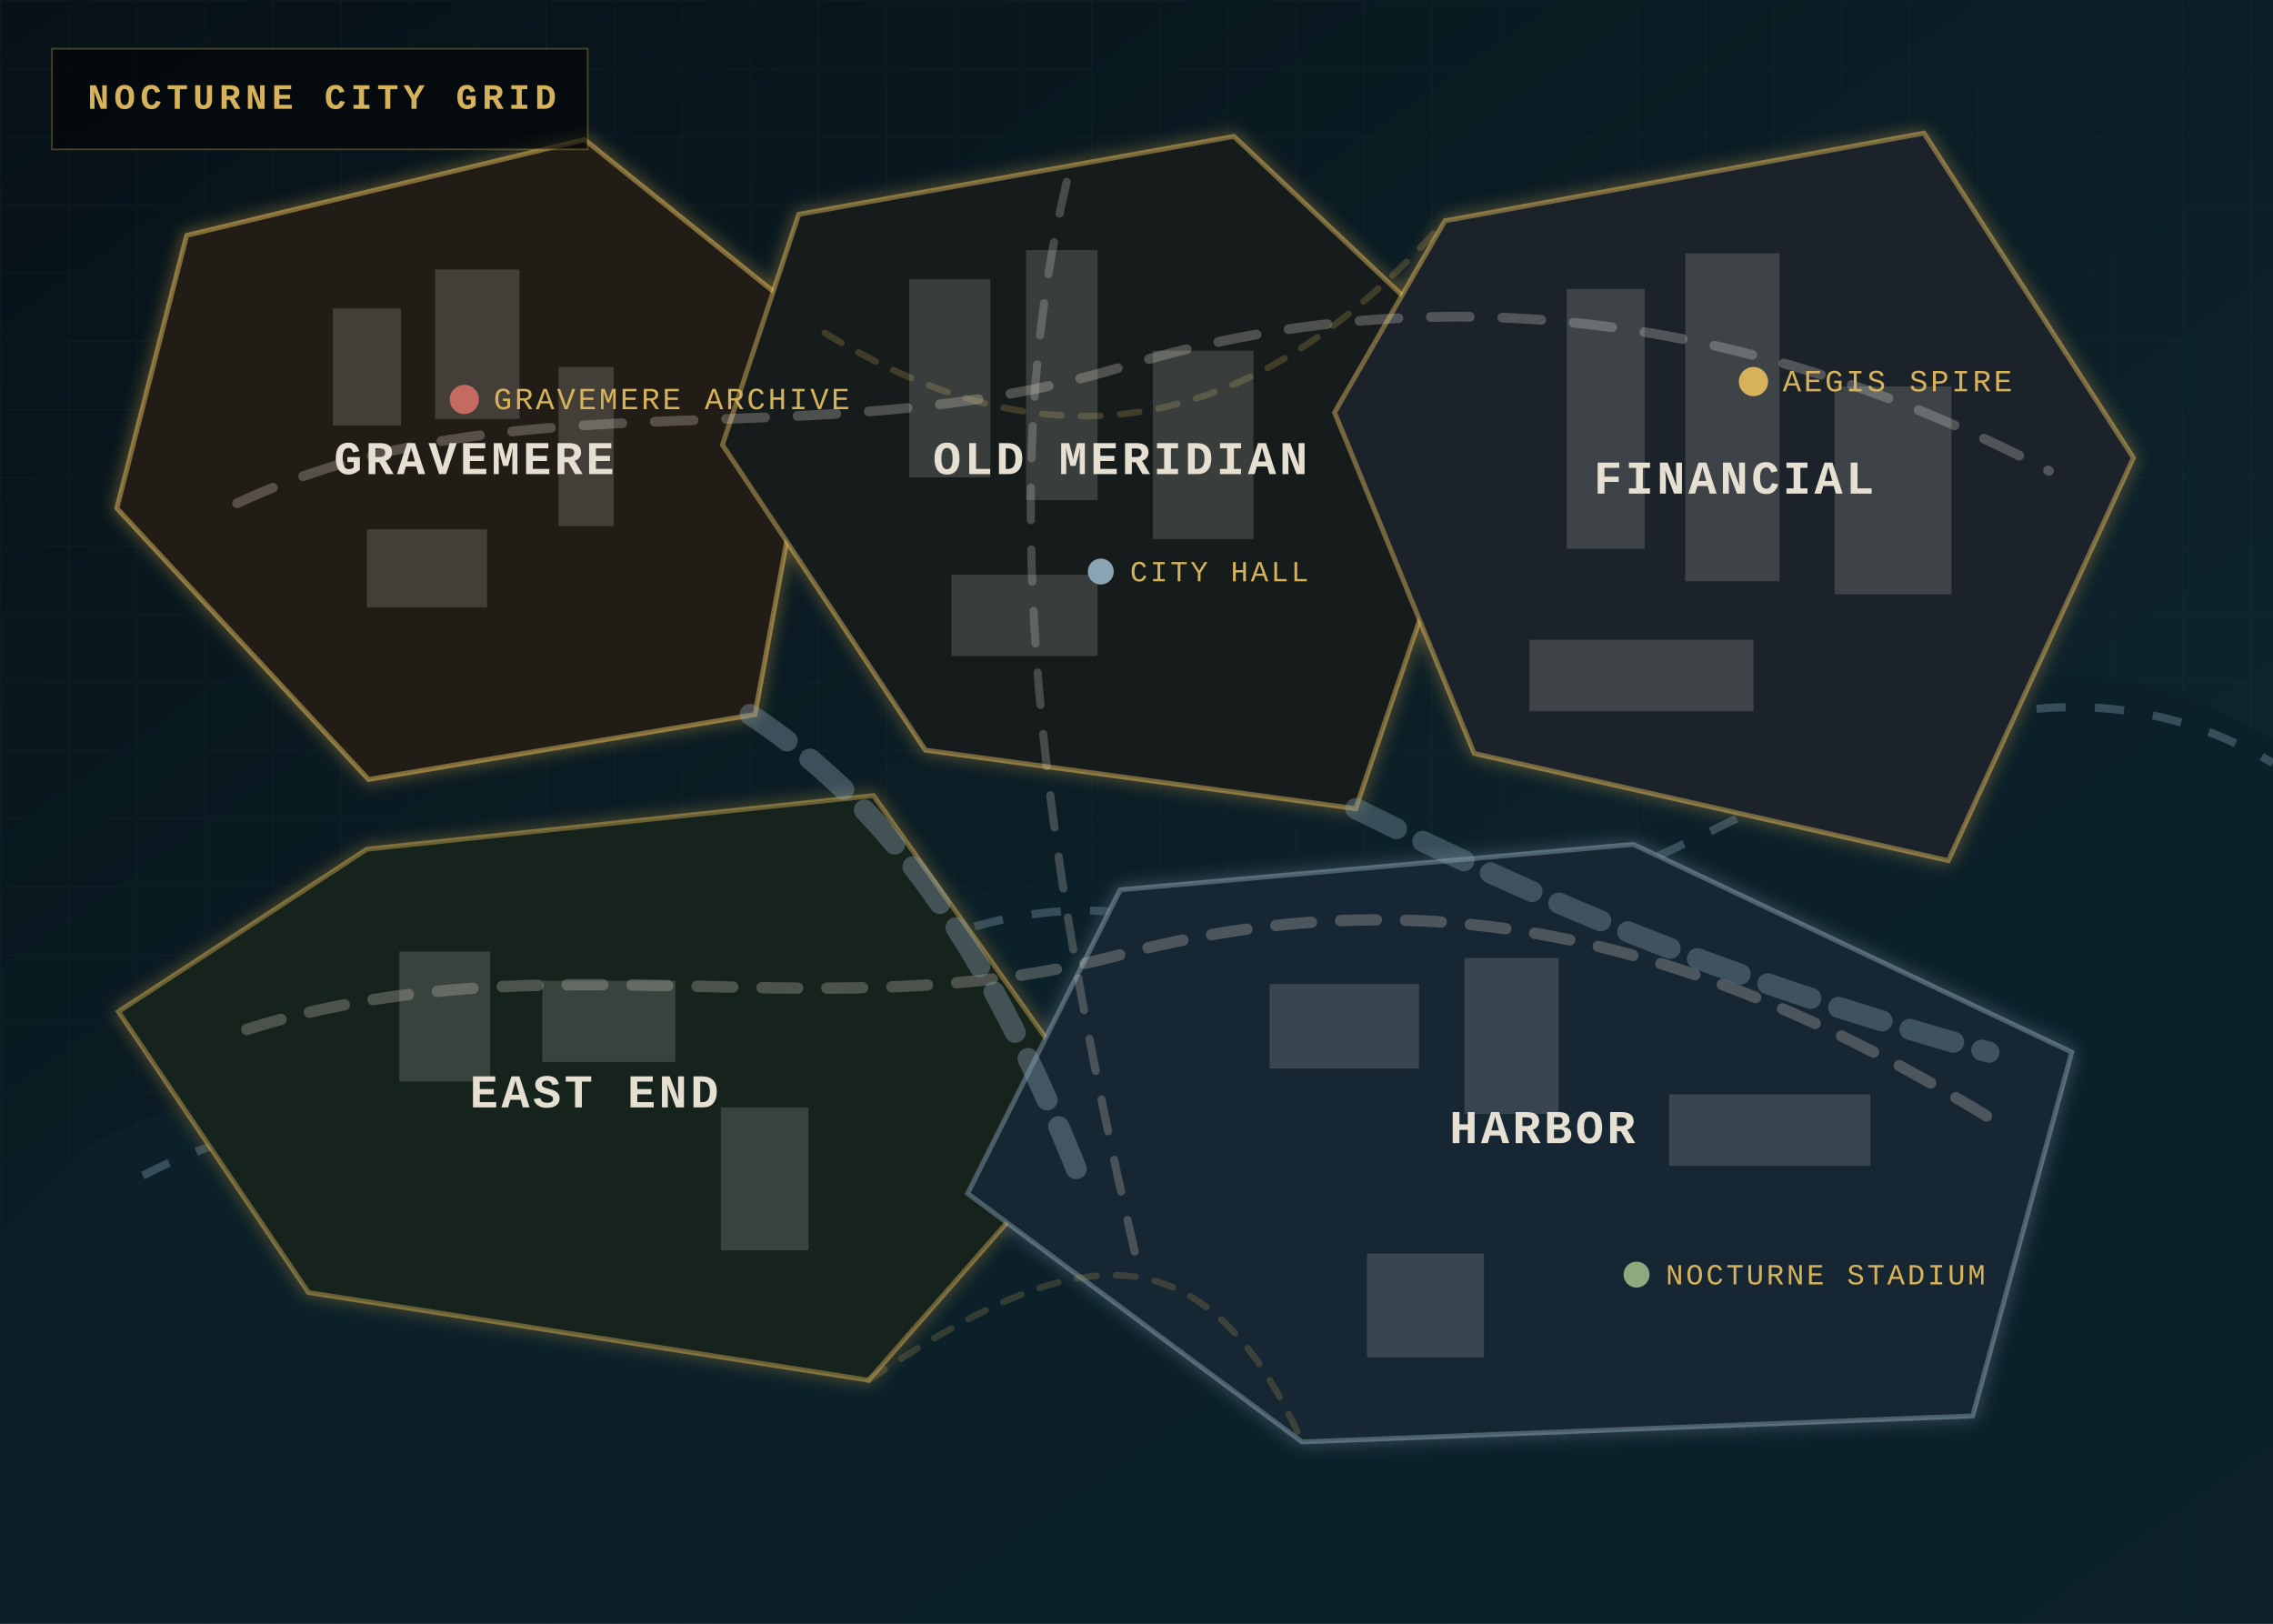
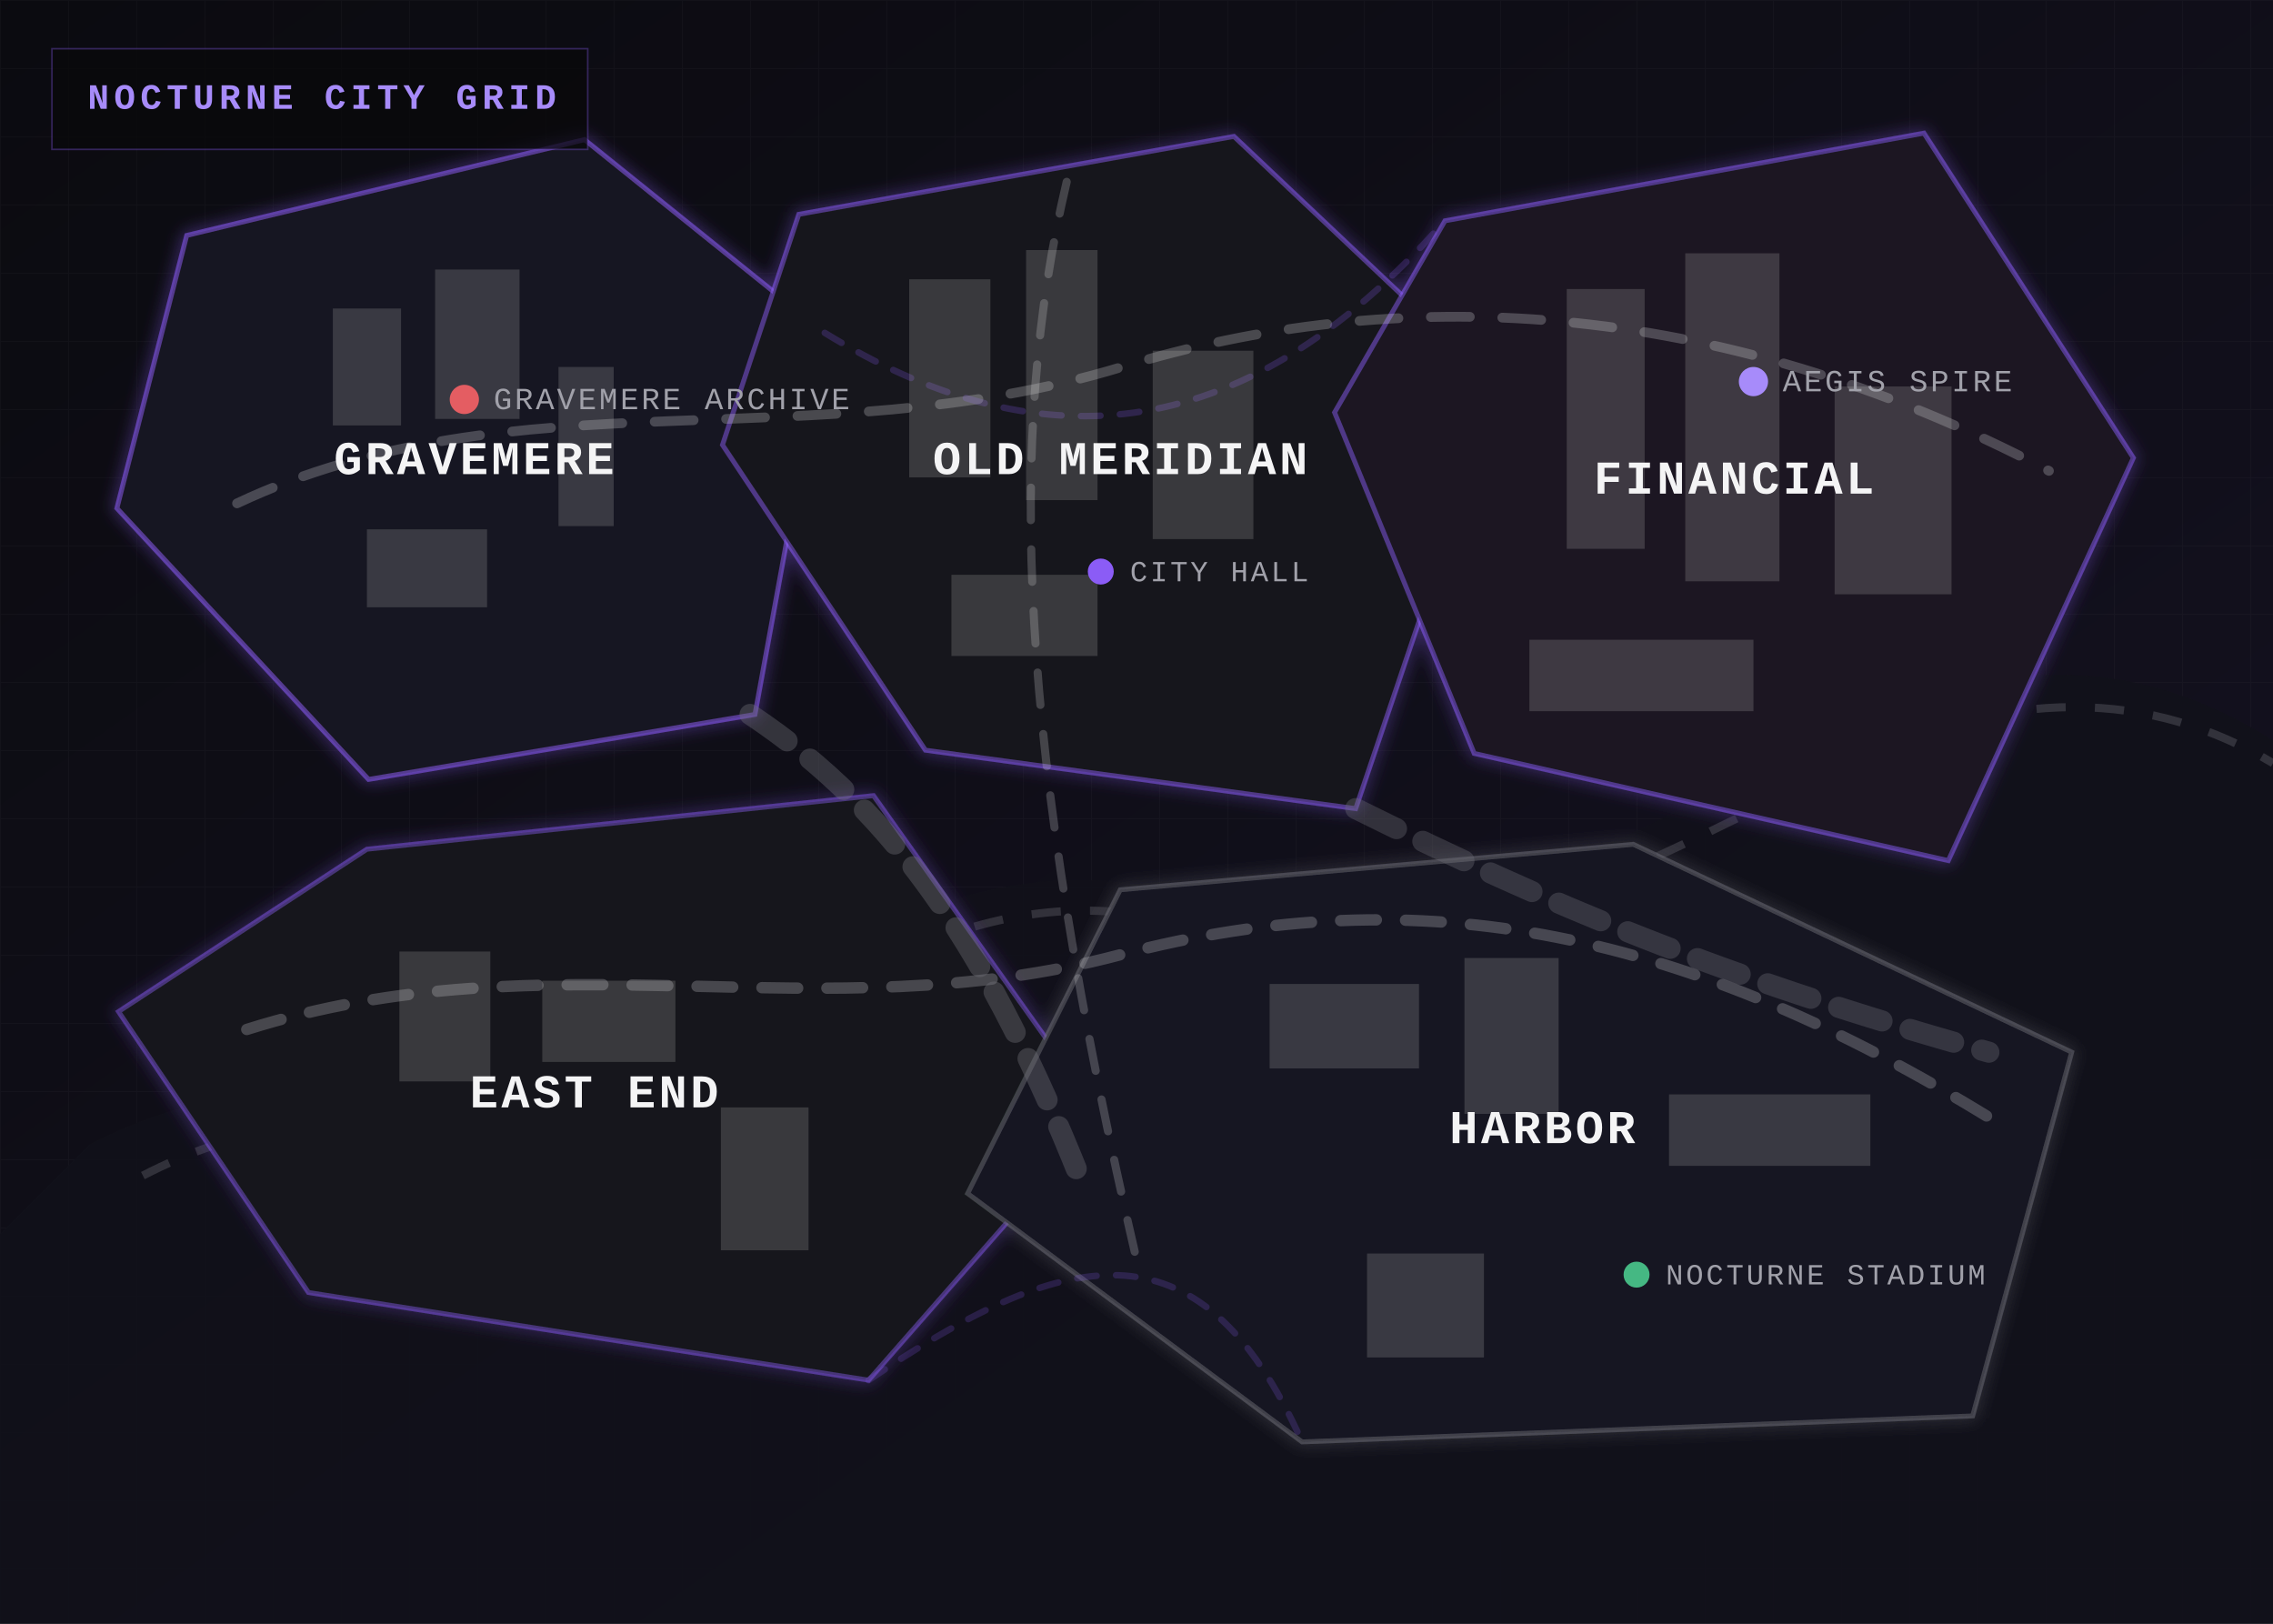
<svg xmlns="http://www.w3.org/2000/svg" viewBox="0 0 1400 1000">
  <defs>
    <linearGradient id="water" x1="0" y1="0" x2="1" y2="1">
-       <stop offset="0" stop-color="#071218" />
-       <stop offset="1" stop-color="#102b35" />
+       <stop offset="0" stop-color="#0b0b10" />
+       <stop offset="1" stop-color="#151222" />
    </linearGradient>
    <linearGradient id="land" x1="0" y1="0" x2="1" y2="1">
-       <stop offset="0" stop-color="#15181b" />
-       <stop offset="1" stop-color="#0a0c0f" />
+       <stop offset="0" stop-color="#18181c" />
+       <stop offset="1" stop-color="#0d0d11" />
    </linearGradient>
    <pattern id="grid" width="42" height="42" patternUnits="userSpaceOnUse">
-       <path d="M42 0H0v42" fill="none" stroke="#5f7f92" stroke-opacity=".12" stroke-width="1" />
+       <path d="M42 0H0v42" fill="none" stroke="#71717a" stroke-opacity=".12" stroke-width="1" />
    </pattern>
    <filter id="glow">
      <feGaussianBlur stdDeviation="5" result="blur" />
      <feMerge>
        <feMergeNode in="blur" />
        <feMergeNode in="SourceGraphic" />
      </feMerge>
    </filter>
  </defs>
  <rect width="1400" height="1000" fill="url(#water)" />
  <rect width="1400" height="1000" fill="url(#grid)" opacity=".55" />
-   <path d="M55 705 C175 642 283 689 397 641 C520 589 598 515 738 552 C875 589 980 527 1114 458 C1242 392 1330 412 1400 456 L1400 1000 L0 1000 L0 760 Z" fill="#0b2029" opacity=".9" />
-   <path d="M88 724 C202 665 295 701 406 657 C528 608 604 535 735 570 C872 607 988 545 1126 476 C1238 420 1326 426 1400 470" fill="none" stroke="#8ba4b4" stroke-opacity=".35" stroke-width="5" stroke-dasharray="18 18" />
+   <path d="M55 705 C175 642 283 689 397 641 C520 589 598 515 738 552 C875 589 980 527 1114 458 C1242 392 1330 412 1400 456 L1400 1000 L0 1000 L0 760 Z" fill="#111119" opacity=".9" />
+   <path d="M88 724 C202 665 295 701 406 657 C528 608 604 535 735 570 C872 607 988 545 1126 476 C1238 420 1326 426 1400 470" fill="none" stroke="#71717a" stroke-opacity=".35" stroke-width="5" stroke-dasharray="18 18" />
  <g id="districts" filter="url(#glow)">
-     <path id="gravemere" d="M115 145 L360 86 L508 205 L465 440 L227 480 L72 313 Z" fill="#211d18" stroke="#d6b35a" stroke-opacity=".52" stroke-width="3" />
-     <path id="old-meridian" d="M492 132 L760 84 L923 238 L835 498 L570 462 L445 274 Z" fill="#191d1f" stroke="#d6b35a" stroke-opacity=".48" stroke-width="3" />
-     <path id="financial" d="M890 136 L1185 82 L1314 282 L1200 530 L908 464 L822 254 Z" fill="#1a2229" stroke="#d6b35a" stroke-opacity=".48" stroke-width="3" />
-     <path id="east-end" d="M226 523 L538 490 L678 687 L535 850 L190 796 L73 623 Z" fill="#17211c" stroke="#d6b35a" stroke-opacity=".42" stroke-width="3" />
-     <path id="harbor" d="M690 548 L1006 520 L1276 648 L1215 872 L802 888 L596 735 Z" fill="#152630" stroke="#8ba4b4" stroke-opacity=".46" stroke-width="3" />
+     <path id="gravemere" d="M115 145 L360 86 L508 205 L465 440 L227 480 L72 313 Z" fill="#191622" stroke="#8b5cf6" stroke-opacity=".52" stroke-width="3" />
+     <path id="old-meridian" d="M492 132 L760 84 L923 238 L835 498 L570 462 L445 274 Z" fill="#18181c" stroke="#8b5cf6" stroke-opacity=".48" stroke-width="3" />
+     <path id="financial" d="M890 136 L1185 82 L1314 282 L1200 530 L908 464 L822 254 Z" fill="#1a1822" stroke="#8b5cf6" stroke-opacity=".48" stroke-width="3" />
+     <path id="east-end" d="M226 523 L538 490 L678 687 L535 850 L190 796 L73 623 Z" fill="#17191d" stroke="#8b5cf6" stroke-opacity=".42" stroke-width="3" />
+     <path id="harbor" d="M690 548 L1006 520 L1276 648 L1215 872 L802 888 L596 735 Z" fill="#151521" stroke="#71717a" stroke-opacity=".46" stroke-width="3" />
  </g>
  <g id="roads" fill="none" stroke-linecap="round">
-     <path d="M146 310 C318 229 500 284 691 226 C858 175 1055 181 1262 290" stroke="#e6e0d3" stroke-opacity=".27" stroke-width="6" stroke-dasharray="24 20" />
-     <path d="M152 634 C339 575 505 637 690 588 C876 539 1040 574 1228 690" stroke="#e6e0d3" stroke-opacity=".26" stroke-width="7" stroke-dasharray="22 18" />
-     <path d="M657 112 C620 268 626 459 701 780" stroke="#e6e0d3" stroke-opacity=".24" stroke-width="5" stroke-dasharray="20 18" />
-     <path d="M462 440 C554 501 611 590 665 725" stroke="#8ba4b4" stroke-opacity=".38" stroke-width="13" stroke-dasharray="28 18" />
-     <path d="M835 498 C954 557 1060 602 1225 648" stroke="#8ba4b4" stroke-opacity=".35" stroke-width="13" stroke-dasharray="28 18" />
-     <path d="M508 205 C635 283 762 281 890 136" stroke="#d6b35a" stroke-opacity=".22" stroke-width="4" stroke-dasharray="12 12" />
-     <path d="M535 850 C653 770 738 745 802 888" stroke="#d6b35a" stroke-opacity=".2" stroke-width="4" stroke-dasharray="12 12" />
+     <path d="M146 310 C318 229 500 284 691 226 C858 175 1055 181 1262 290" stroke="#d4d4d8" stroke-opacity=".27" stroke-width="6" stroke-dasharray="24 20" />
+     <path d="M152 634 C339 575 505 637 690 588 C876 539 1040 574 1228 690" stroke="#d4d4d8" stroke-opacity=".26" stroke-width="7" stroke-dasharray="22 18" />
+     <path d="M657 112 C620 268 626 459 701 780" stroke="#d4d4d8" stroke-opacity=".24" stroke-width="5" stroke-dasharray="20 18" />
+     <path d="M462 440 C554 501 611 590 665 725" stroke="#71717a" stroke-opacity=".38" stroke-width="13" stroke-dasharray="28 18" />
+     <path d="M835 498 C954 557 1060 602 1225 648" stroke="#71717a" stroke-opacity=".35" stroke-width="13" stroke-dasharray="28 18" />
+     <path d="M508 205 C635 283 762 281 890 136" stroke="#8b5cf6" stroke-opacity=".22" stroke-width="4" stroke-dasharray="12 12" />
+     <path d="M535 850 C653 770 738 745 802 888" stroke="#8b5cf6" stroke-opacity=".2" stroke-width="4" stroke-dasharray="12 12" />
  </g>
  <g id="city-blocks" fill="#d7d8d0" opacity=".18">
    <rect x="205" y="190" width="42" height="72" />
    <rect x="268" y="166" width="52" height="92" />
    <rect x="344" y="226" width="34" height="98" />
    <rect x="226" y="326" width="74" height="48" />
    <rect x="560" y="172" width="50" height="122" />
    <rect x="632" y="154" width="44" height="154" />
    <rect x="710" y="216" width="62" height="116" />
    <rect x="586" y="354" width="90" height="50" />
    <rect x="965" y="178" width="48" height="160" />
    <rect x="1038" y="156" width="58" height="202" />
    <rect x="1130" y="238" width="72" height="128" />
    <rect x="942" y="394" width="138" height="44" />
    <rect x="246" y="586" width="56" height="80" />
    <rect x="334" y="604" width="82" height="50" />
    <rect x="444" y="682" width="54" height="88" />
    <rect x="782" y="606" width="92" height="52" />
    <rect x="902" y="590" width="58" height="96" />
    <rect x="1028" y="674" width="124" height="44" />
    <rect x="842" y="772" width="72" height="64" />
  </g>
-   <g id="labels" font-family="Courier New, monospace" font-weight="700" fill="#e6e0d3" text-anchor="middle" letter-spacing="2">
+   <g id="labels" font-family="Courier New, monospace" font-weight="700" fill="#f4f4f5" text-anchor="middle" letter-spacing="2">
    <text x="292" y="292" font-size="29">GRAVEMERE</text>
    <text x="690" y="292" font-size="29">OLD MERIDIAN</text>
    <text x="1068" y="304" font-size="29">FINANCIAL</text>
    <text x="366" y="682" font-size="29">EAST END</text>
    <text x="950" y="704" font-size="29">HARBOR</text>
  </g>
-   <g id="landmarks" font-family="Courier New, monospace" fill="#d6b35a" letter-spacing="1.6">
-     <circle cx="1080" cy="235" r="9" fill="#d6b35a" />
+   <g id="landmarks" font-family="Courier New, monospace" fill="#a1a1aa" letter-spacing="1.6">
+     <circle cx="1080" cy="235" r="9" fill="#a78bfa" />
    <text x="1098" y="241" font-size="19">AEGIS SPIRE</text>
-     <circle cx="286" cy="246" r="9" fill="#c46a60" />
+     <circle cx="286" cy="246" r="9" fill="#e45d62" />
    <text x="304" y="252" font-size="19">GRAVEMERE ARCHIVE</text>
-     <circle cx="678" cy="352" r="8" fill="#8ba4b4" />
+     <circle cx="678" cy="352" r="8" fill="#8b5cf6" />
    <text x="696" y="358" font-size="18">CITY HALL</text>
-     <circle cx="1008" cy="785" r="8" fill="#8ea97e" />
+     <circle cx="1008" cy="785" r="8" fill="#45b883" />
    <text x="1026" y="791" font-size="18">NOCTURNE STADIUM</text>
  </g>
-   <rect x="32" y="30" width="330" height="62" fill="#030405" fill-opacity=".62" stroke="#d6b35a" stroke-opacity=".32" />
-   <text x="54" y="67" font-family="Courier New, monospace" font-size="22" font-weight="700" fill="#d6b35a" letter-spacing="3">NOCTURNE CITY GRID</text>
+   <rect x="32" y="30" width="330" height="62" fill="#09090b" fill-opacity=".72" stroke="#8b5cf6" stroke-opacity=".32" />
+   <text x="54" y="67" font-family="Courier New, monospace" font-size="22" font-weight="700" fill="#a78bfa" letter-spacing="3">NOCTURNE CITY GRID</text>
</svg>
